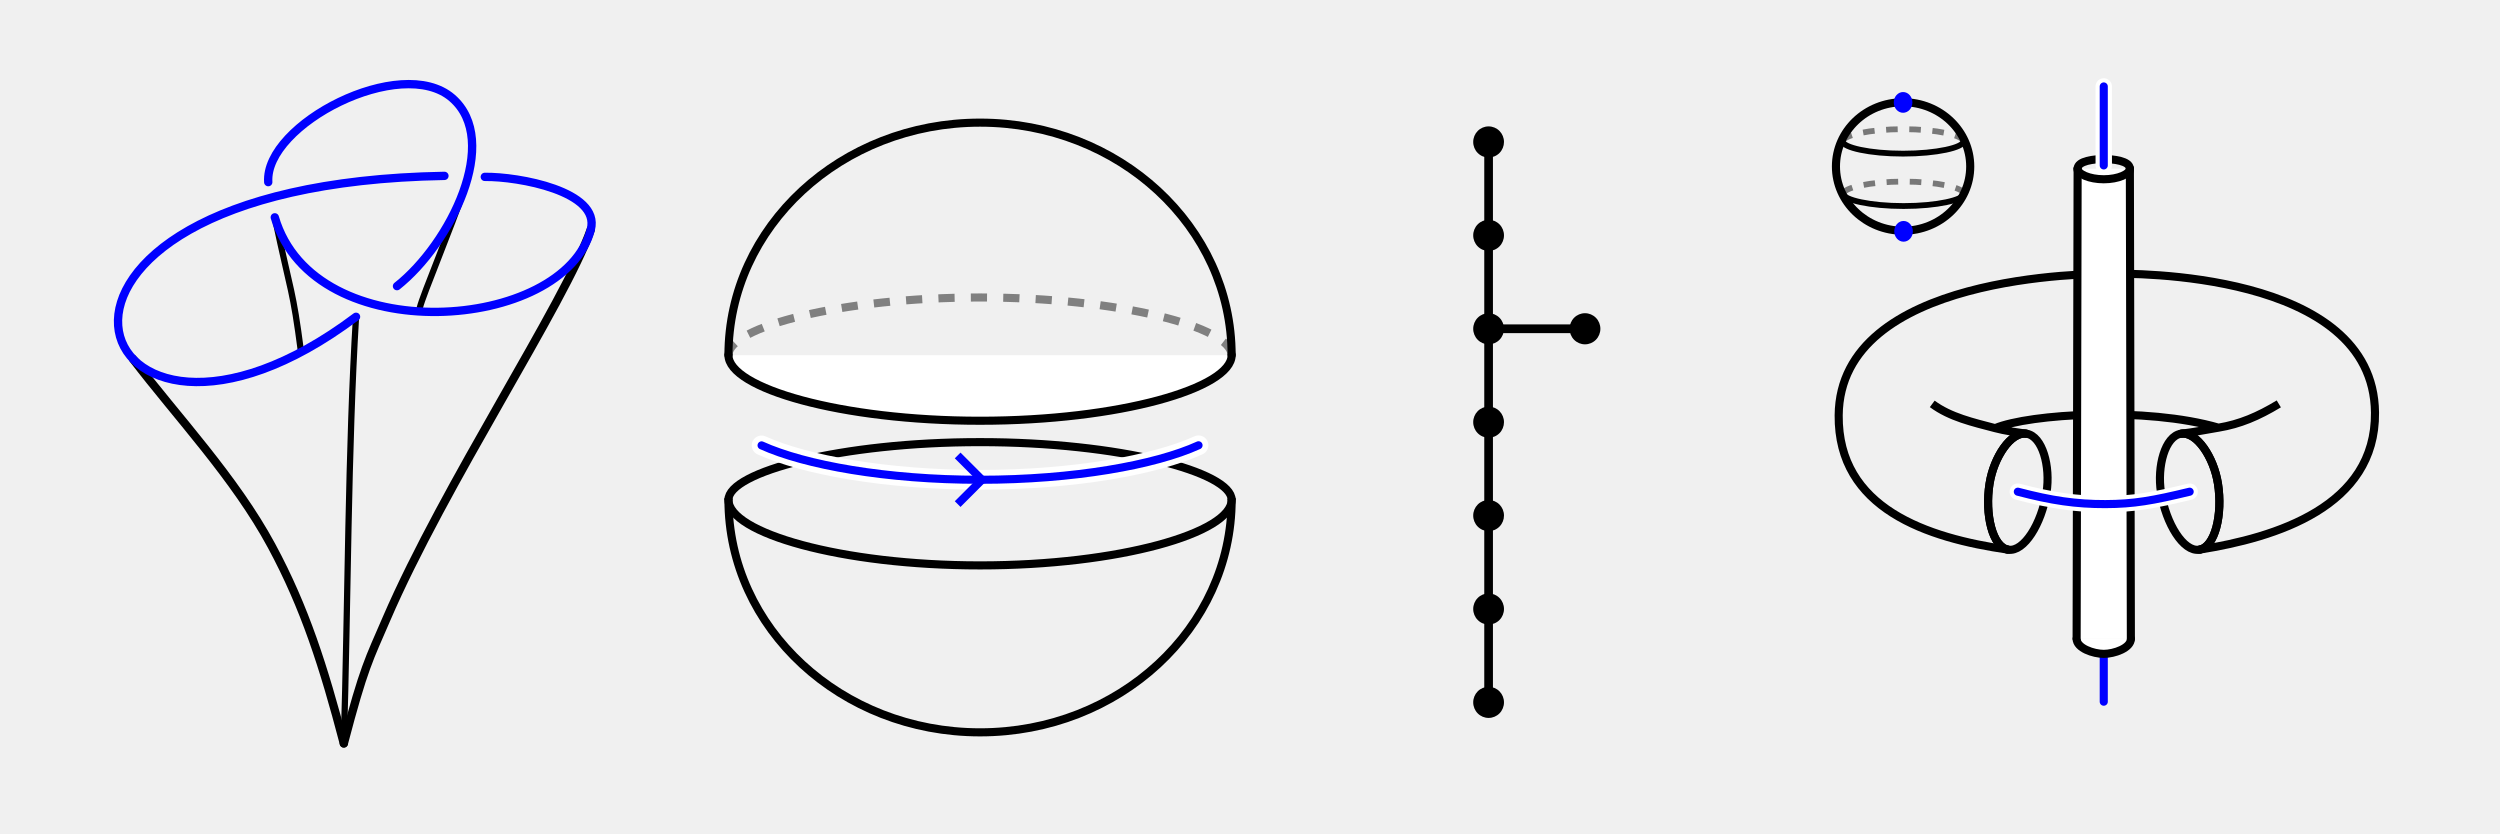
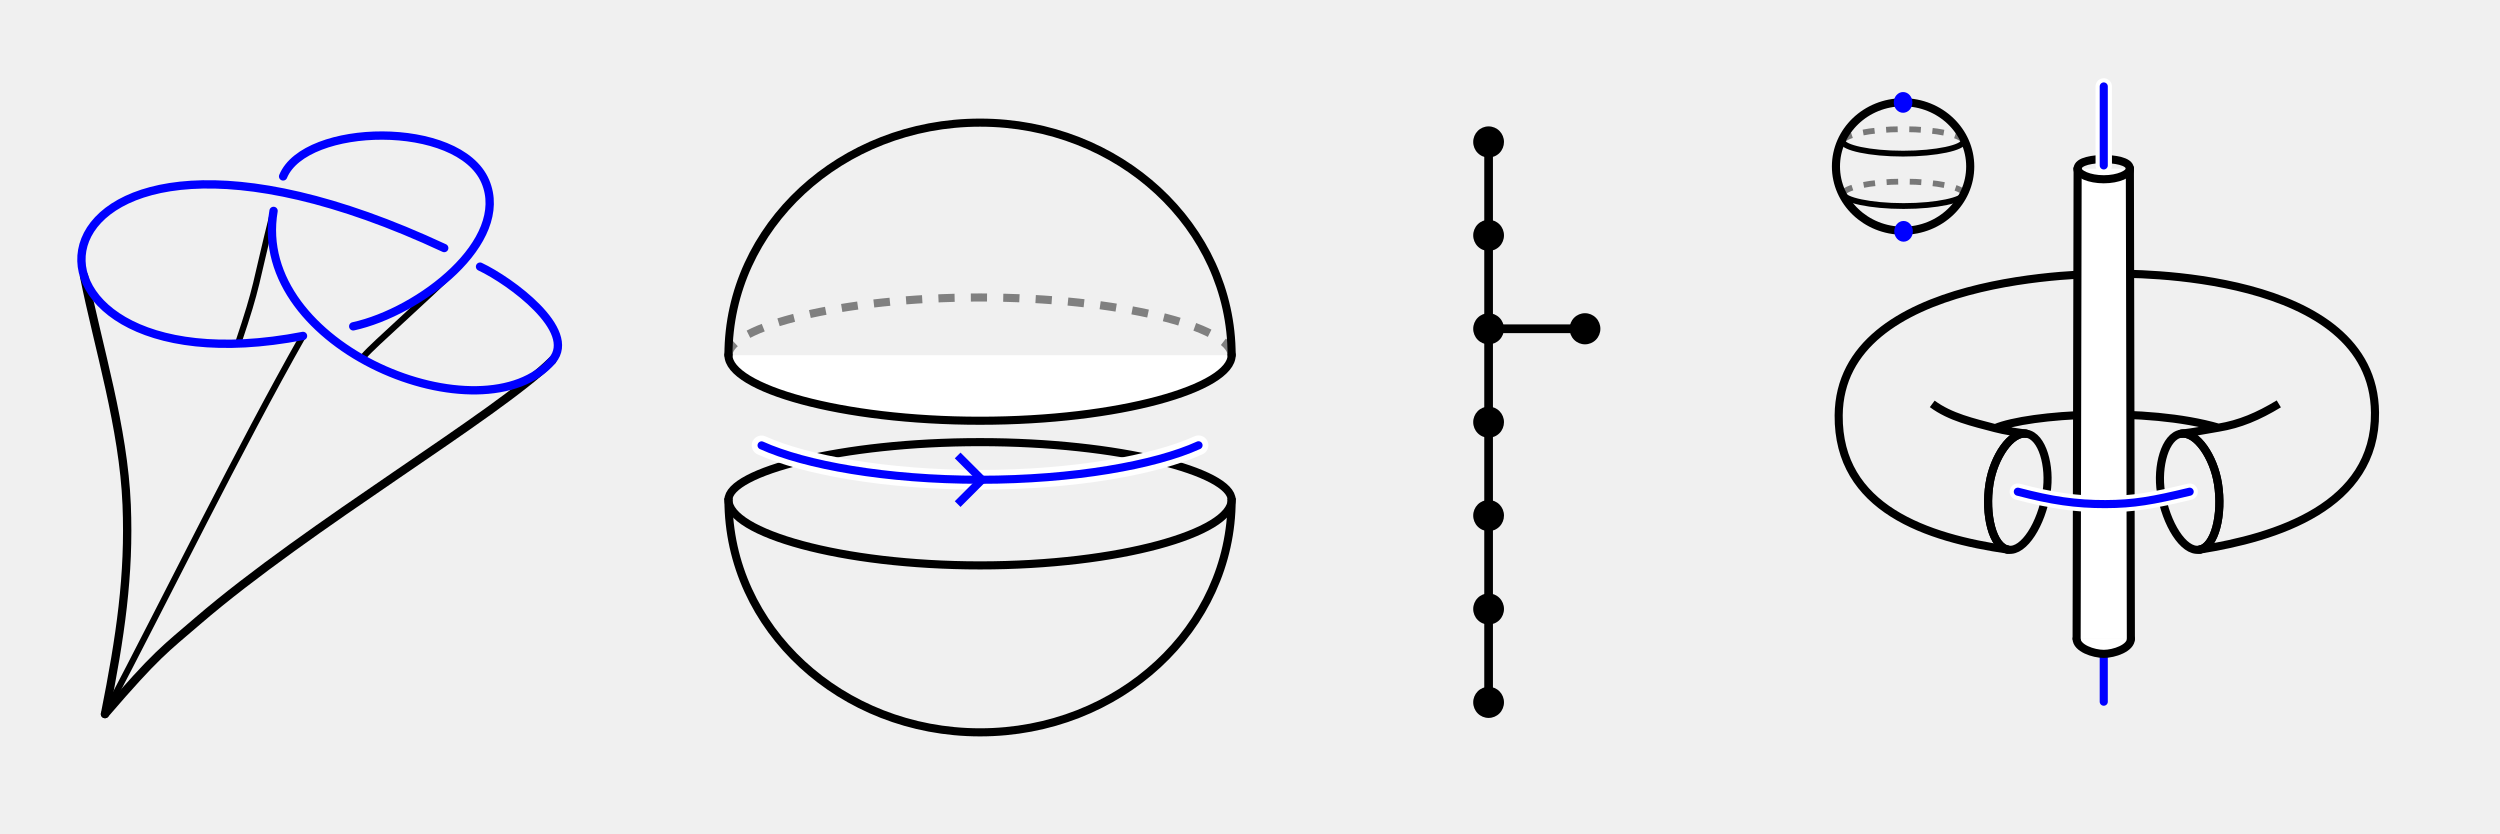
<svg xmlns="http://www.w3.org/2000/svg" width="6in" height="2in" viewBox="0 0 152.4 50.8" version="1.1" id="svg1">
  <defs id="defs1">
    <marker style="overflow:visible" id="ArrowWide" refX="0" refY="0" orient="auto-start-reverse" markerWidth="1" markerHeight="1" viewBox="0 0 1 1" preserveAspectRatio="xMidYMid">
      <path style="fill:none;stroke:context-stroke;stroke-width:1;stroke-linecap:butt" d="M 3,-3 0,0 3,3" transform="rotate(180,0.125,0)" id="path2" />
    </marker>
  </defs>
  <g id="layer1">
    <g id="g1">
      <path style="color:#000000;fill:#000000;fill-rule:evenodd;stroke-width:1;stroke-linecap:round;stroke-linejoin:bevel;-inkscape-stroke:none;paint-order:stroke fill markers" d="m 90.745,41.867 a 0.937,0.948 0 0 0 -0.938,0.949 0.937,0.948 0 0 0 0.938,0.949 0.937,0.948 0 0 0 0.938,-0.949 0.937,0.948 0 0 0 -0.938,-0.949 z" id="path7" />
      <path style="color:#000000;fill:#000000;fill-rule:evenodd;stroke-width:1;stroke-linecap:round;stroke-linejoin:bevel;-inkscape-stroke:none;paint-order:stroke fill markers" d="m 90.745,36.174 a 0.937,0.948 0 0 0 -0.938,0.949 0.937,0.948 0 0 0 0.938,0.949 0.937,0.948 0 0 0 0.938,-0.949 0.937,0.948 0 0 0 -0.938,-0.949 z" id="path7-9" />
      <path style="color:#000000;fill:#000000;fill-rule:evenodd;stroke-width:1;stroke-linecap:round;stroke-linejoin:bevel;-inkscape-stroke:none;paint-order:stroke fill markers" d="m 90.745,30.48 a 0.937,0.948 0 0 0 -0.938,0.949 0.937,0.948 0 0 0 0.938,0.949 0.937,0.948 0 0 0 0.938,-0.949 0.937,0.948 0 0 0 -0.938,-0.949 z" id="path7-9-3" />
      <path style="color:#000000;fill:#000000;fill-rule:evenodd;stroke-width:1;stroke-linecap:round;stroke-linejoin:bevel;-inkscape-stroke:none;paint-order:stroke fill markers" d="m 90.745,24.786 a 0.937,0.948 0 0 0 -0.938,0.949 0.937,0.948 0 0 0 0.938,0.949 0.937,0.948 0 0 0 0.938,-0.949 0.937,0.948 0 0 0 -0.938,-0.949 z" id="path7-9-3-5" />
      <path style="fill:#000000;fill-opacity:1;fill-rule:evenodd;stroke:#000000;stroke-width:0.529;stroke-linejoin:bevel;stroke-dasharray:none;stroke-opacity:1;paint-order:stroke fill markers" d="m 45.081,41.096 c 0,-1.898 0,-3.796 0,-5.694" id="path1" transform="translate(45.6642,1.720367)" />
      <path style="fill:#000000;fill-opacity:1;fill-rule:evenodd;stroke:#000000;stroke-width:0.529;stroke-linejoin:bevel;stroke-dasharray:none;stroke-opacity:1;paint-order:stroke fill markers" d="m 45.081,41.096 c 0,-1.898 0,-3.796 0,-5.694" id="path1-6" transform="translate(45.6642,-3.973302)" />
      <path style="fill:#000000;fill-opacity:1;fill-rule:evenodd;stroke:#000000;stroke-width:0.529;stroke-linejoin:bevel;stroke-dasharray:none;stroke-opacity:1;paint-order:stroke fill markers" d="m 45.081,41.096 c 0,-1.898 0,-3.796 0,-5.694" id="path1-6-7" transform="translate(45.6642,-9.666971)" />
      <path style="color:#000000;fill:#000000;fill-rule:evenodd;stroke-width:1;stroke-linecap:round;stroke-linejoin:bevel;-inkscape-stroke:none;paint-order:stroke fill markers" d="m 90.745,19.093 a 0.937,0.948 0 0 0 -0.938,0.949 0.937,0.948 0 0 0 0.938,0.949 0.937,0.948 0 0 0 0.938,-0.949 0.937,0.948 0 0 0 -0.938,-0.949 z" id="path7-9-3-5-7" />
      <path style="color:#000000;fill:#000000;fill-rule:evenodd;stroke-width:1;stroke-linecap:round;stroke-linejoin:bevel;-inkscape-stroke:none;paint-order:stroke fill markers" d="m 96.621,19.093 a 0.937,0.948 0 0 0 -0.938,0.949 0.937,0.948 0 0 0 0.938,0.949 0.937,0.948 0 0 0 0.938,-0.949 0.937,0.948 0 0 0 -0.938,-0.949 z" id="path7-9-3-5-7-6" />
      <path style="color:#000000;fill:#000000;fill-rule:evenodd;stroke-width:1;stroke-linecap:round;stroke-linejoin:bevel;-inkscape-stroke:none;paint-order:stroke fill markers" d="m 90.745,13.399 a 0.937,0.948 0 0 0 -0.938,0.949 0.937,0.948 0 0 0 0.938,0.949 0.937,0.948 0 0 0 0.938,-0.949 0.937,0.948 0 0 0 -0.938,-0.949 z" id="path7-9-3-5-7-3" />
      <path style="color:#000000;fill:#000000;fill-rule:evenodd;stroke-width:1;stroke-linecap:round;stroke-linejoin:bevel;-inkscape-stroke:none;paint-order:stroke fill markers" d="m 90.745,7.705 a 0.937,0.948 0 0 0 -0.938,0.949 0.937,0.948 0 0 0 0.938,0.949 0.937,0.948 0 0 0 0.938,-0.949 0.937,0.948 0 0 0 -0.938,-0.949 z" id="path7-9-3-5-7-3-8" />
      <path style="fill:#000000;fill-opacity:1;fill-rule:evenodd;stroke:#000000;stroke-width:0.529;stroke-linejoin:bevel;stroke-dasharray:none;stroke-opacity:1;paint-order:stroke fill markers" d="m 45.081,41.096 c 0,-1.898 0,-3.796 0,-5.694" id="path1-6-7-1" transform="translate(45.6642,-15.36064)" />
      <path style="fill:#000000;fill-opacity:1;fill-rule:evenodd;stroke:#000000;stroke-width:0.529;stroke-linejoin:bevel;stroke-dasharray:none;stroke-opacity:1;paint-order:stroke fill markers" d="m 45.081,41.096 c 0,-1.898 0,-3.796 0,-5.694" id="path1-6-7-1-0" transform="translate(45.6642,-21.05431)" />
      <path style="fill:#000000;fill-opacity:1;fill-rule:evenodd;stroke:#000000;stroke-width:0.529;stroke-linejoin:bevel;stroke-dasharray:none;stroke-opacity:1;paint-order:stroke fill markers" d="m 45.081,41.096 c 0,-1.898 0,-3.796 0,-5.694" id="path1-6-7-1-0-3" transform="rotate(-90,60.32386,4.798618)" />
      <path style="fill:#000000;fill-opacity:1;fill-rule:evenodd;stroke:#000000;stroke-width:0.529;stroke-linejoin:bevel;stroke-dasharray:none;stroke-opacity:1;paint-order:stroke fill markers" d="m 45.081,41.096 c 0,-1.898 0,-3.796 0,-5.694" id="path1-6-7-1-0-1" transform="translate(45.6642,-26.74798)" />
    </g>
    <g id="layer2">
-       <g id="g4">
-         <path style="fill:none;fill-rule:evenodd;stroke:#000000;stroke-width:0.508;stroke-linecap:round;stroke-linejoin:bevel;stroke-dasharray:none;stroke-opacity:1;paint-order:stroke fill markers" d="m 8.102,21.876 c 2.694,3.533 6.212,7.24 8.458,11.407 2.026,3.76 3.171,7.361 4.399,12.036" id="path6" />
-         <path style="fill:none;fill-rule:evenodd;stroke:#000000;stroke-width:0.508;stroke-linecap:round;stroke-linejoin:bevel;stroke-dasharray:none;stroke-opacity:1;paint-order:stroke fill markers" d="m 36.017,13.989 c -1.6,4.528 -8.928,15.537 -12.463,23.749 -1.056,2.453 -1.366,2.906 -2.594,7.581" id="path6-3" />
-         <path style="fill:none;fill-rule:evenodd;stroke:#000000;stroke-width:0.381;stroke-linecap:round;stroke-linejoin:bevel;stroke-dasharray:none;stroke-opacity:1;paint-order:stroke fill markers" d="m 28.391,11.283 c -0.964,2.814 -2.586,6.618 -2.801,7.481" id="path6-3-1" />
-         <path style="fill:none;fill-rule:evenodd;stroke:#000000;stroke-width:0.381;stroke-linecap:round;stroke-linejoin:bevel;stroke-dasharray:none;stroke-opacity:1;paint-order:stroke fill markers" d="M 21.704,19.311 C 21.213,27.296 21.213,36.804 20.959,45.319" id="path6-3-3" />
-         <path style="fill:none;fill-rule:evenodd;stroke:#000000;stroke-width:0.381;stroke-linecap:round;stroke-linejoin:bevel;stroke-dasharray:none;stroke-opacity:1;paint-order:stroke fill markers" d="m 16.751,13.248 c 1.012,4.784 1.088,4.305 1.6,8.218" id="path6-3-3-9" />
-         <path id="path3-4" style="fill:none;fill-rule:evenodd;stroke:#0000ff;stroke-width:0.508;stroke-linecap:round;stroke-linejoin:bevel;stroke-dasharray:none;stroke-opacity:1;paint-order:stroke fill markers" d="m 16.751,13.248 c 2.387,8.159 17.679,6.969 19.266,0.741 0.594,-2.33 -4.426,-3.234 -6.463,-3.206 m -5.353,6.66 C 27.461,14.864 30.574,8.578 27.56,5.971 24.453,3.283 16.127,7.579 16.352,11.103 M 27.092,10.721 C -2.278,11.232 5.221,31.702 21.704,19.311" />
+       <g id="g4" transform="rotate(-1.999996,36.07685,32.85737)">
+         <path style="fill:none;fill-rule:evenodd;stroke:#000000;stroke-width:0.508;stroke-linecap:round;stroke-linejoin:bevel;stroke-dasharray:none;stroke-opacity:1;paint-order:stroke fill markers" d="m 5.7,15.751 c 0.72,4.384 2.086,9.309 2.112,14.043 0.024,4.272 -0.656,7.987 -1.766,12.692" id="path6" />
+         <path style="fill:none;fill-rule:evenodd;stroke:#000000;stroke-width:0.508;stroke-linecap:round;stroke-linejoin:bevel;stroke-dasharray:none;stroke-opacity:1;paint-order:stroke fill markers" d="m 34.049,21.892 c -3.538,3.247 -15.177,9.527 -22.153,15.118 -2.084,1.67 -2.57,1.924 -5.85,5.476" id="path6-3" />
+         <path style="fill:none;fill-rule:evenodd;stroke:#000000;stroke-width:0.381;stroke-linecap:round;stroke-linejoin:bevel;stroke-dasharray:none;stroke-opacity:1;paint-order:stroke fill markers" d="m 28.587,15.923 c -2.172,2.032 -5.39,4.629 -5.986,5.29" id="path6-3-1" />
+         <path style="fill:none;fill-rule:evenodd;stroke:#000000;stroke-width:0.381;stroke-linecap:round;stroke-linejoin:bevel;stroke-dasharray:none;stroke-opacity:1;paint-order:stroke fill markers" d="M 18.914,19.872 C 14.732,26.691 10.268,35.087 6.046,42.486" id="path6-3-3" />
+         <path style="fill:none;fill-rule:evenodd;stroke:#000000;stroke-width:0.381;stroke-linecap:round;stroke-linejoin:bevel;stroke-dasharray:none;stroke-opacity:1;paint-order:stroke fill markers" d="m 17.386,12.192 c -1.352,4.699 -1.06,4.312 -2.446,8.007" id="path6-3-3-9" />
+         <path id="path3-4" style="fill:none;fill-rule:evenodd;stroke:#0000ff;stroke-width:0.508;stroke-linecap:round;stroke-linejoin:bevel;stroke-dasharray:none;stroke-opacity:1;paint-order:stroke fill markers" d="m 17.386,12.192 c -1.723,8.324 12.338,14.454 16.663,9.7 1.618,-1.779 -2.389,-4.933 -4.202,-5.865 m -7.853,3.367 c 4.09,-0.747 9.789,-4.835 8.353,-8.552 C 28.865,7.01 19.497,6.894 18.042,10.111 m 9.662,4.706 C 1.531,1.479 -1.458,23.074 18.914,19.872" />
      </g>
    </g>
    <g id="g3">
      <path id="path17-0-0" style="fill:none;fill-opacity:1;fill-rule:nonzero;stroke:#000000;stroke-width:0.494;stroke-linecap:round;stroke-linejoin:round;stroke-dasharray:none;stroke-dashoffset:3.067" d="m 121.284,29.474 c -0.3,1.892 0.179,3.883 1.14,4.035 0.961,0.152 2.031,-1.593 2.331,-3.485 m 0,0 c 0.253,-1.597 -0.25,-3.431 -1.211,-3.583 -0.961,-0.152 -2.006,1.436 -2.259,3.033" />
      <path id="path17-0-0-7" style="fill:none;fill-opacity:1;fill-rule:nonzero;stroke:#000000;stroke-width:0.494;stroke-linecap:round;stroke-linejoin:round;stroke-dasharray:none;stroke-dashoffset:3.067" d="m 135.206,29.474 c 0.3,1.892 -0.179,3.883 -1.14,4.035 -0.961,0.152 -2.031,-1.593 -2.331,-3.485 m 0,0 c -0.253,-1.597 0.25,-3.431 1.211,-3.583 0.961,-0.152 2.006,1.436 2.259,3.033" />
      <path id="path15-1" style="fill:none;stroke:#000000;stroke-width:0.494;stroke-linecap:round;stroke-linejoin:round;stroke-dasharray:none;stroke-dashoffset:3.067" d="m 120.105,10.149 c -10e-6,-2.163 -1.832,-3.916 -4.093,-3.916 -2.26,-1.64e-5 -4.093,1.753 -4.093,3.916 m 0,0 c 0,2.163 1.832,3.916 4.093,3.916 2.26,-3.3e-5 4.093,-1.753 4.093,-3.916" />
      <path style="fill:none;fill-opacity:1;fill-rule:nonzero;stroke:#000000;stroke-width:0.353;stroke-linecap:round;stroke-linejoin:round;stroke-dasharray:none;stroke-dashoffset:3.067" d="m 112.334,8.616 c 1e-5,0.377 1.642,0.75 3.678,0.75 2.036,-4.4e-6 3.678,-0.373 3.678,-0.75" id="path17-0-7" />
      <path style="fill:none;fill-opacity:1;fill-rule:nonzero;stroke:#000000;stroke-width:0.353;stroke-linecap:butt;stroke-linejoin:round;stroke-dasharray:0.706, 0.706;stroke-dashoffset:0;stroke-opacity:0.5" d="m 112.334,8.624 c 1e-5,-0.377 1.642,-0.75 3.678,-0.75 2.036,4.3e-6 3.678,0.373 3.678,0.75" id="path17-0-7-9" />
      <path style="fill:none;fill-opacity:1;fill-rule:nonzero;stroke:#000000;stroke-width:0.353;stroke-linecap:round;stroke-linejoin:round;stroke-dasharray:none;stroke-dashoffset:3.067" d="m 112.363,11.81 c 10e-6,0.377 1.642,0.75 3.678,0.75 2.036,-4e-6 3.678,-0.373 3.678,-0.75" id="path17-0-7-4" />
      <path style="fill:none;fill-opacity:1;fill-rule:nonzero;stroke:#000000;stroke-width:0.353;stroke-linecap:butt;stroke-linejoin:round;stroke-dasharray:0.706, 0.706;stroke-dashoffset:0;stroke-opacity:0.5" d="m 112.363,11.819 c 10e-6,-0.377 1.642,-0.75 3.678,-0.75 2.036,4e-6 3.678,0.373 3.678,0.75" id="path17-0-7-9-7" />
      <path d="m 121.623,26.1 c 2.097,-0.875 9.218,-1.311 13.616,-0.029 m 3.677,-1.45 c -1.269,0.766 -2.371,1.233 -3.677,1.45 -0.809,0.134 -1.407,0.262 -2.293,0.37 m -9.404,0 c -0.665,-0.097 -1.275,-0.17 -1.92,-0.341 -1.345,-0.355 -2.734,-0.665 -3.832,-1.479" style="display:inline;fill:none;stroke:#000000;stroke-width:0.494;stroke-dasharray:none;stroke-opacity:1" id="path1-8" />
      <path id="path17-0-5" style="fill:none;fill-opacity:1;fill-rule:nonzero;stroke:#000000;stroke-width:0.494;stroke-linecap:round;stroke-linejoin:round;stroke-dasharray:none;stroke-dashoffset:3.067" d="m 126.652,10.283 c 2e-5,0.571 0.711,1.136 1.592,1.136 0.882,-9e-6 1.592,-0.564 1.592,-1.136 m 0,0 c -1e-5,-0.482 -1.027,-0.587 -1.592,-0.587 -0.566,-4.6e-6 -1.593,0.105 -1.593,0.587" />
      <path style="fill:none;fill-opacity:1;fill-rule:nonzero;stroke:#0000ff;stroke-width:0.494;stroke-linejoin:bevel;stroke-dasharray:none;stroke-opacity:1;paint-order:stroke fill markers;stroke-linecap:round" d="m 128.552,11.746 c 0,-0.972 0,-1.944 0,-2.915" id="path3-0" transform="translate(-0.30711,31.02926)" />
      <path id="path19" style="fill:none;stroke:#000000;stroke-width:0.494;stroke-linejoin:round;stroke-dasharray:none" d="m 122.423,33.509 c -4.951,-0.709 -10.389,-2.503 -10.337,-8.194 0.078,-8.624 15.352,-8.631 16.653,-8.631 0.965,0 15.957,-0.235 16.041,8.469 0.056,5.734 -6.028,7.616 -10.715,8.356" />
      <path style="fill:#ffffff;fill-opacity:1;fill-rule:nonzero;stroke:#000000;stroke-width:0.494;stroke-linecap:round;stroke-linejoin:round;stroke-dasharray:none;stroke-dashoffset:3.067" d="m 126.591,38.941 c 2e-5,0.571 1.023,0.919 1.654,0.919 0.631,0 1.654,-0.348 1.654,-0.919" id="path9" />
      <path d="m 129.837,10.283 0.061,28.658 -3.308,0 0.061,-28.658 z" id="path10" style="fill:#ffffff;fill-opacity:1" />
      <path style="fill:#ffffff;fill-opacity:1;fill-rule:nonzero;stroke:#000000;stroke-width:0.494;stroke-linecap:round;stroke-linejoin:round;stroke-dasharray:none;stroke-dashoffset:3.067" d="m 126.652,10.283 -0.061,28.658" id="path8" />
      <path style="fill:#ffffff;fill-opacity:1;fill-rule:nonzero;stroke:#000000;stroke-width:0.494;stroke-linecap:round;stroke-linejoin:round;stroke-dasharray:none;stroke-dashoffset:3.067" d="m 129.837,10.283 0.061,28.658" id="path5" />
      <path style="fill:none;fill-opacity:1;fill-rule:nonzero;stroke:#ffffff;stroke-width:1;stroke-linecap:round;stroke-linejoin:bevel;stroke-dasharray:none;stroke-opacity:1;paint-order:stroke fill markers" d="m 128.552,13.645 c 0,-1.605 0,-3.21 0,-4.814" id="path3" transform="translate(-0.30713,-3.56088)" />
      <path style="fill:none;fill-opacity:1;fill-rule:nonzero;stroke:#0000ff;stroke-width:0.494;stroke-linecap:round;stroke-linejoin:bevel;stroke-dasharray:none;stroke-opacity:1;paint-order:stroke fill markers" d="m 128.552,13.645 c 0,-1.605 0,-3.21 0,-4.814" id="path3-6" transform="translate(-0.30713,-3.56088)" />
      <path style="fill:none;fill-opacity:1;fill-rule:nonzero;stroke:#000000;stroke-width:0.494;stroke-linecap:round;stroke-linejoin:round;stroke-dasharray:none;stroke-dashoffset:3.067" d="m 126.652,10.283 c 2e-5,0.324 0.711,0.645 1.592,0.645 0.882,-5e-6 1.592,-0.32 1.592,-0.645" id="path17-0-5-3" />
      <path style="fill:none;fill-opacity:1;fill-rule:nonzero;stroke:#ffffff;stroke-width:1;stroke-linecap:round;stroke-linejoin:round;stroke-dasharray:none;stroke-dashoffset:3.067;stroke-opacity:1" d="m 123.007,29.974 c 2.06,0.54 3.54,0.761 5.336,0.756 1.731,-0.005 2.883,-0.211 5.139,-0.756" id="path17-9" />
      <path style="fill:none;fill-opacity:1;fill-rule:nonzero;stroke:#0000ff;stroke-width:0.494;stroke-linecap:round;stroke-linejoin:round;stroke-dasharray:none;stroke-dashoffset:3.067;stroke-opacity:1" d="m 123.007,29.974 c 2.06,0.54 3.54,0.761 5.336,0.756 1.731,-0.005 2.883,-0.211 5.139,-0.756" id="path17-9-3" />
      <path id="path17-0-0-7-7" style="fill:none;fill-opacity:1;fill-rule:nonzero;stroke:#000000;stroke-width:0.494;stroke-linecap:round;stroke-linejoin:round;stroke-dasharray:none;stroke-dashoffset:3.067" d="m 135.206,29.474 c 0.3,1.892 -0.179,3.883 -1.14,4.035 m -1.12,-7.068 c 0.961,-0.152 2.006,1.436 2.259,3.033" />
      <path id="path17-0-0-6" style="fill:none;fill-opacity:1;fill-rule:nonzero;stroke:#000000;stroke-width:0.494;stroke-linecap:round;stroke-linejoin:round;stroke-dasharray:none;stroke-dashoffset:3.067" d="m 121.284,29.474 c -0.3,1.892 0.179,3.883 1.14,4.035 m 1.12,-7.068 c -0.961,-0.152 -2.006,1.436 -2.259,3.033" />
      <path id="path19-8" style="display:none;fill:none;stroke:#000000;stroke-width:0.494;stroke-linejoin:round;stroke-dasharray:none" d="m 121.261,36.965 c -2.281,1.124 -5.025,0.73 -6.92,-0.642 -3.57,-2.584 -5.562,-5.912 -5.525,-12.225 0.093,-15.785 17.972,-10.085 19.527,-10.085 1.153,0 19.426,-6.143 19.527,9.788 0.042,6.608 -2.433,10.337 -6.348,13.067 -1.814,1.265 -4.473,1.35 -6.547,0.564" />
      <path style="color:#000000;fill:#0000ff;fill-opacity:1;fill-rule:evenodd;stroke-width:1;stroke-linecap:round;stroke-linejoin:bevel;-inkscape-stroke:none;paint-order:stroke fill markers" d="m 116.012,5.611 a 0.566,0.632 0 0 0 -0.567,0.632 0.566,0.632 0 0 0 0.567,0.632 0.566,0.632 0 0 0 0.567,-0.632 0.566,0.632 0 0 0 -0.567,-0.632 z" id="path7-9-3-5-7-3-8-4" />
      <path style="color:#000000;fill:#0000ff;fill-opacity:1;fill-rule:evenodd;stroke-width:1;stroke-linecap:round;stroke-linejoin:bevel;-inkscape-stroke:none;paint-order:stroke fill markers" d="m 116.041,13.47 a 0.566,0.632 0 0 0 -0.567,0.632 0.566,0.632 0 0 0 0.567,0.632 0.566,0.632 0 0 0 0.567,-0.632 0.566,0.632 0 0 0 -0.567,-0.632 z" id="path7-9-3-5-7-3-8-4-8" />
    </g>
    <g id="g2">
      <path style="fill:none;stroke:#808080;stroke-width:0.494;stroke-linecap:butt;stroke-linejoin:round;stroke-dasharray:0.988, 0.988;stroke-dashoffset:0;stroke-opacity:1" d="m 75.08,21.651 c -5e-5,-1.698 -6.841,-3.517 -15.337,-3.517 -8.496,-1.3e-5 -15.337,1.819 -15.337,3.517" id="path18" />
      <path style="fill:#ffffff;fill-opacity:1;fill-rule:nonzero;stroke:#000000;stroke-width:0.494;stroke-linecap:round;stroke-linejoin:round;stroke-dasharray:none;stroke-dashoffset:3.067" d="m 44.407,21.651 c 4.6e-5,2.011 6.847,3.998 15.337,3.998 8.49,-3e-5 15.337,-1.986 15.337,-3.998" id="path17" />
      <path style="fill:none;stroke:#000000;stroke-width:0.494;stroke-linecap:butt;stroke-linejoin:round;stroke-dasharray:none;stroke-dashoffset:0;stroke-opacity:1" d="m 75.08,30.469 c -5e-5,-1.698 -6.841,-3.517 -15.337,-3.517 -8.496,-1.3e-5 -15.337,1.819 -15.337,3.517" id="path18-2" />
      <path style="fill:none;fill-opacity:1;fill-rule:nonzero;stroke:#000000;stroke-width:0.494;stroke-linecap:round;stroke-linejoin:round;stroke-dasharray:none;stroke-dashoffset:3.067" d="m 44.407,30.469 c 4.6e-5,2.011 6.847,3.998 15.337,3.998 8.49,-3e-5 15.337,-1.986 15.337,-3.998" id="path17-0" />
      <path d="m 44.407,30.469 c 2.6e-5,7.829 6.867,14.175 15.337,14.175 8.47,-1.17e-4 15.337,-6.346 15.337,-14.175" style="fill:none;stroke:#000000;stroke-width:0.494;stroke-linecap:round;stroke-linejoin:round;stroke-dasharray:none;stroke-dashoffset:3.067" id="path16" />
      <path d="M 75.08,21.651 C 75.08,13.823 68.214,7.476 59.744,7.476 51.273,7.476 44.407,13.822 44.407,21.651" style="fill:none;stroke:#000000;stroke-width:0.494;stroke-linecap:round;stroke-linejoin:round;stroke-dasharray:none;stroke-dashoffset:3.067" id="path15" />
      <path style="fill:none;fill-opacity:1;fill-rule:nonzero;stroke:#ffffff;stroke-width:1.2;stroke-linecap:round;stroke-linejoin:round;stroke-dasharray:none;stroke-dashoffset:3.067;stroke-opacity:1" d="m 46.426,27.151 c 2.642,1.199 7.606,2.096 13.311,2.096 5.715,-2e-5 10.686,-0.9 13.325,-2.102" id="path17-5-2" />
      <path style="fill:none;fill-opacity:1;fill-rule:nonzero;stroke:#0000ff;stroke-width:0.494;stroke-linecap:round;stroke-linejoin:round;stroke-dasharray:none;stroke-dashoffset:3.067;stroke-opacity:1;marker-mid:url(#ArrowWide)" d="m 46.426,27.151 c 2.642,1.199 7.606,2.096 13.311,2.096 5.715,-2e-5 10.686,-0.9 13.325,-2.102" id="path17-5" />
    </g>
  </g>
</svg>
